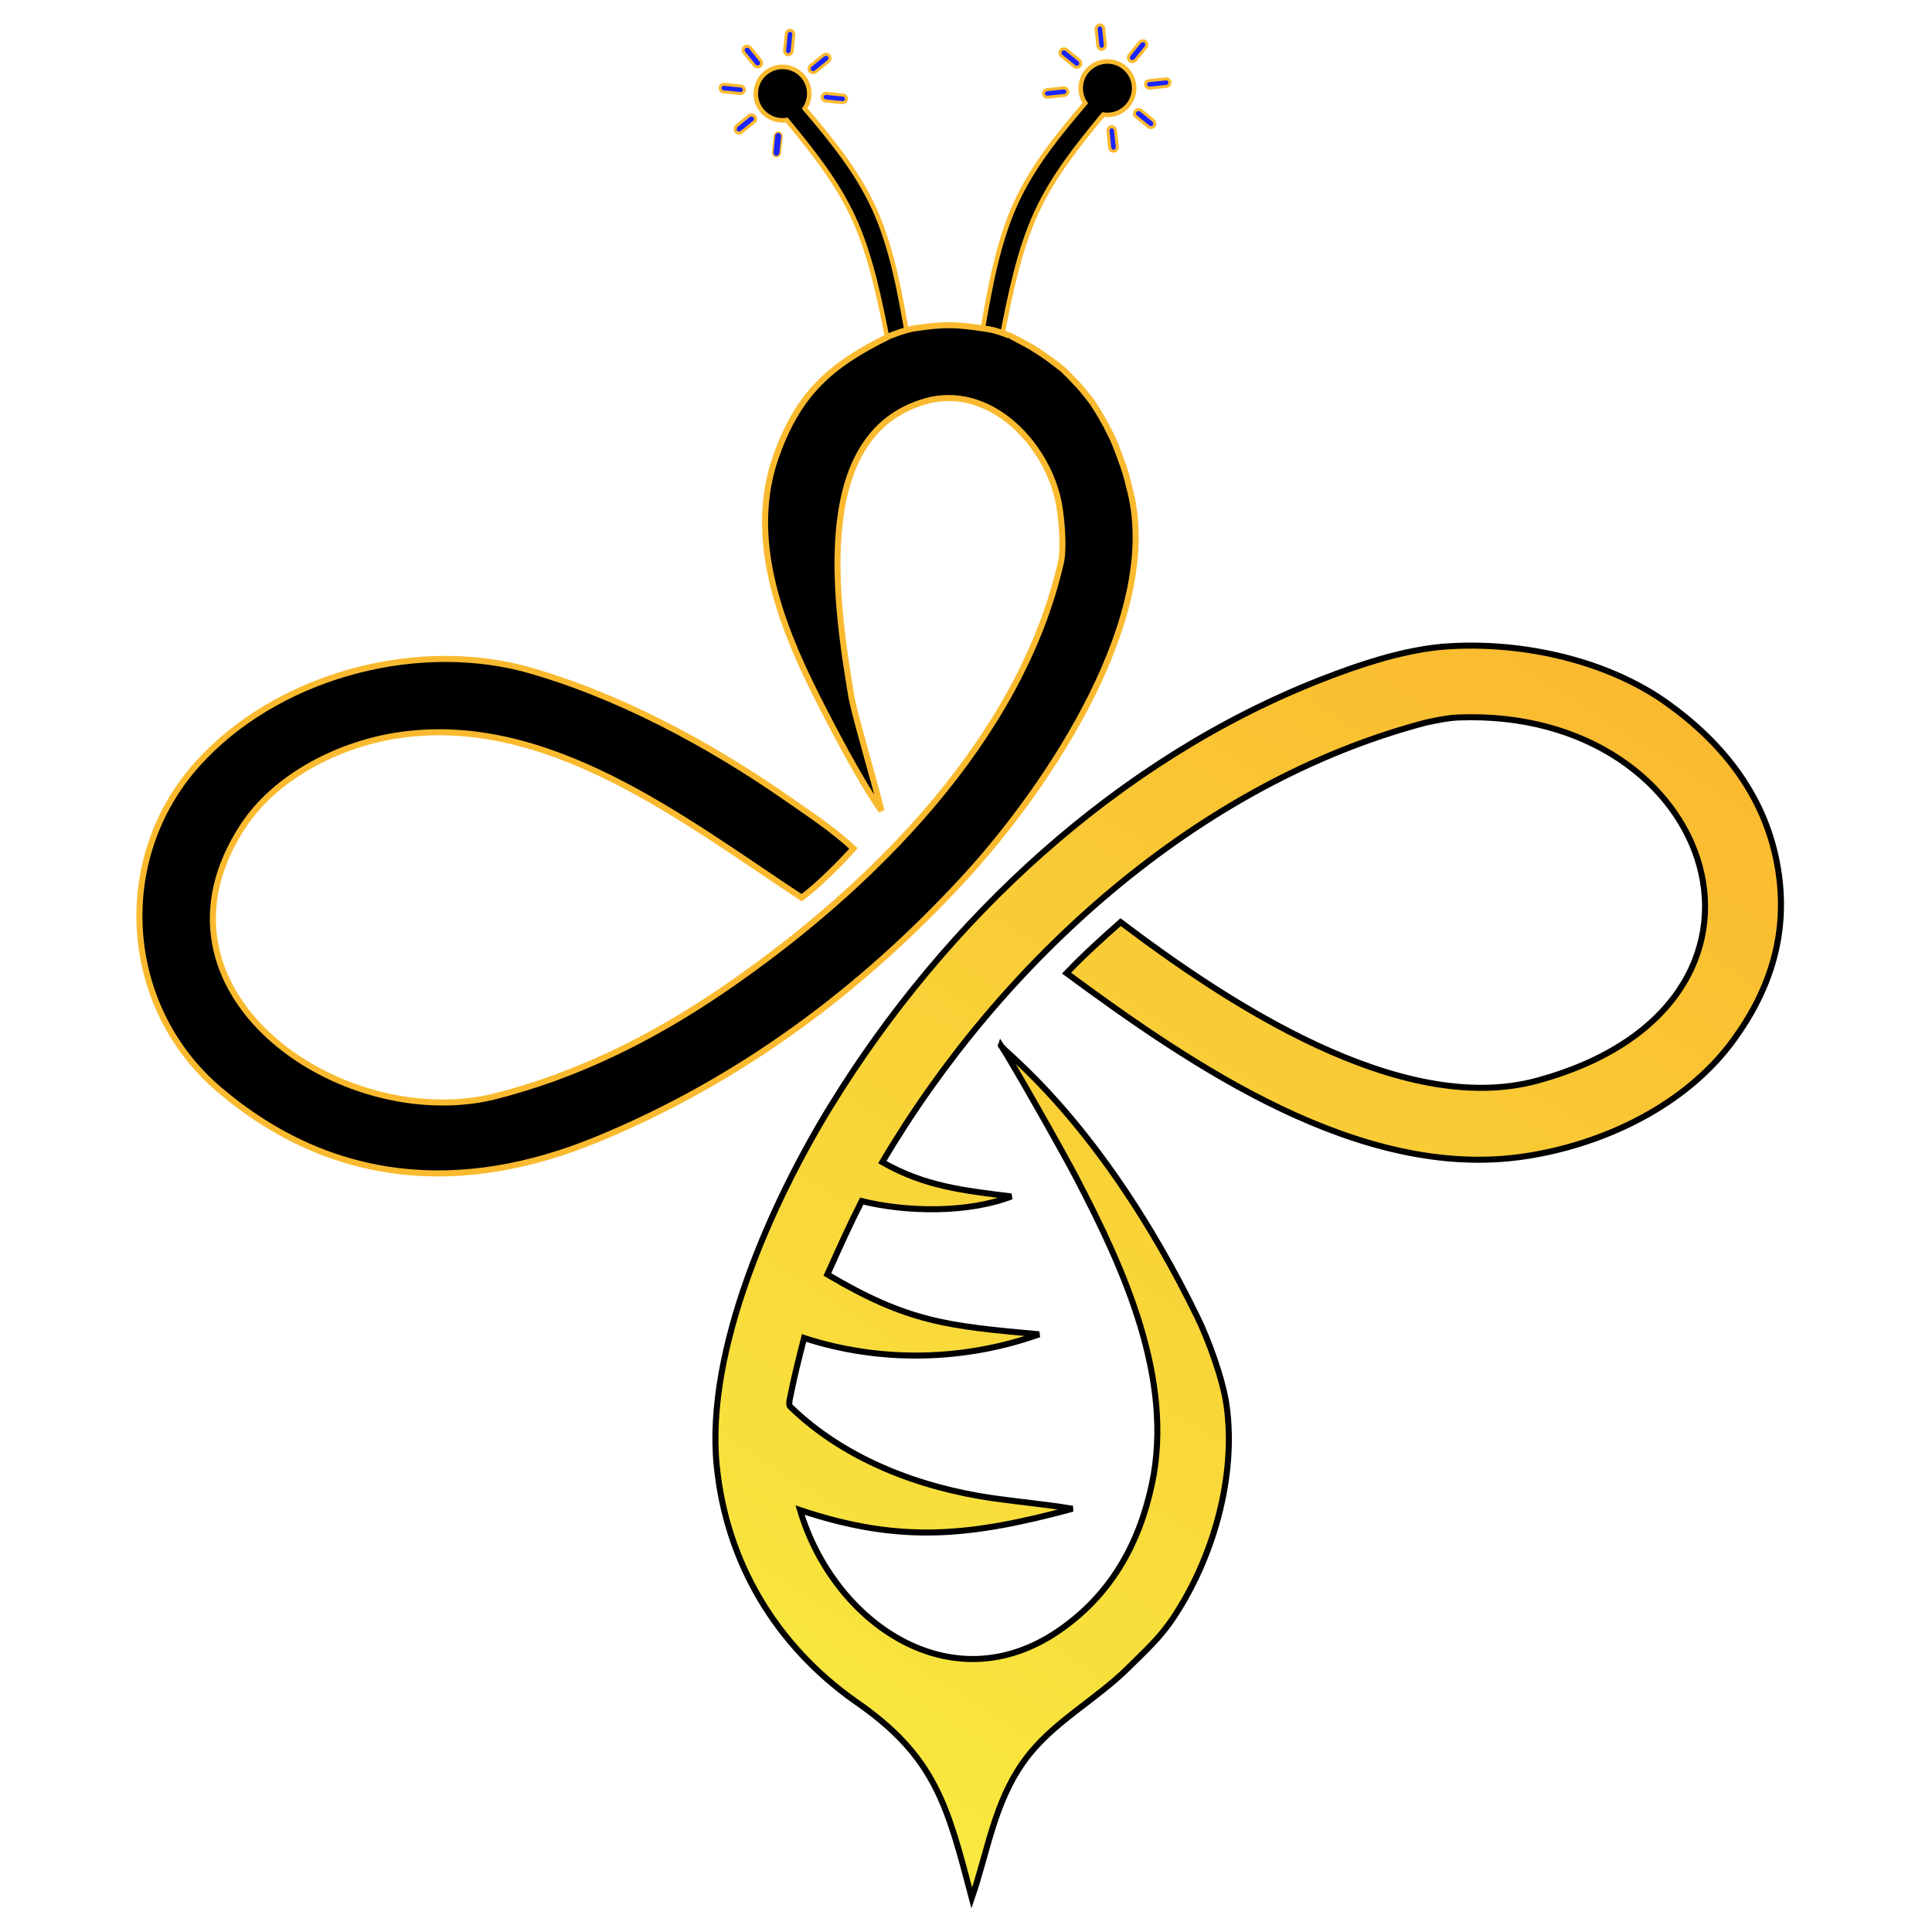
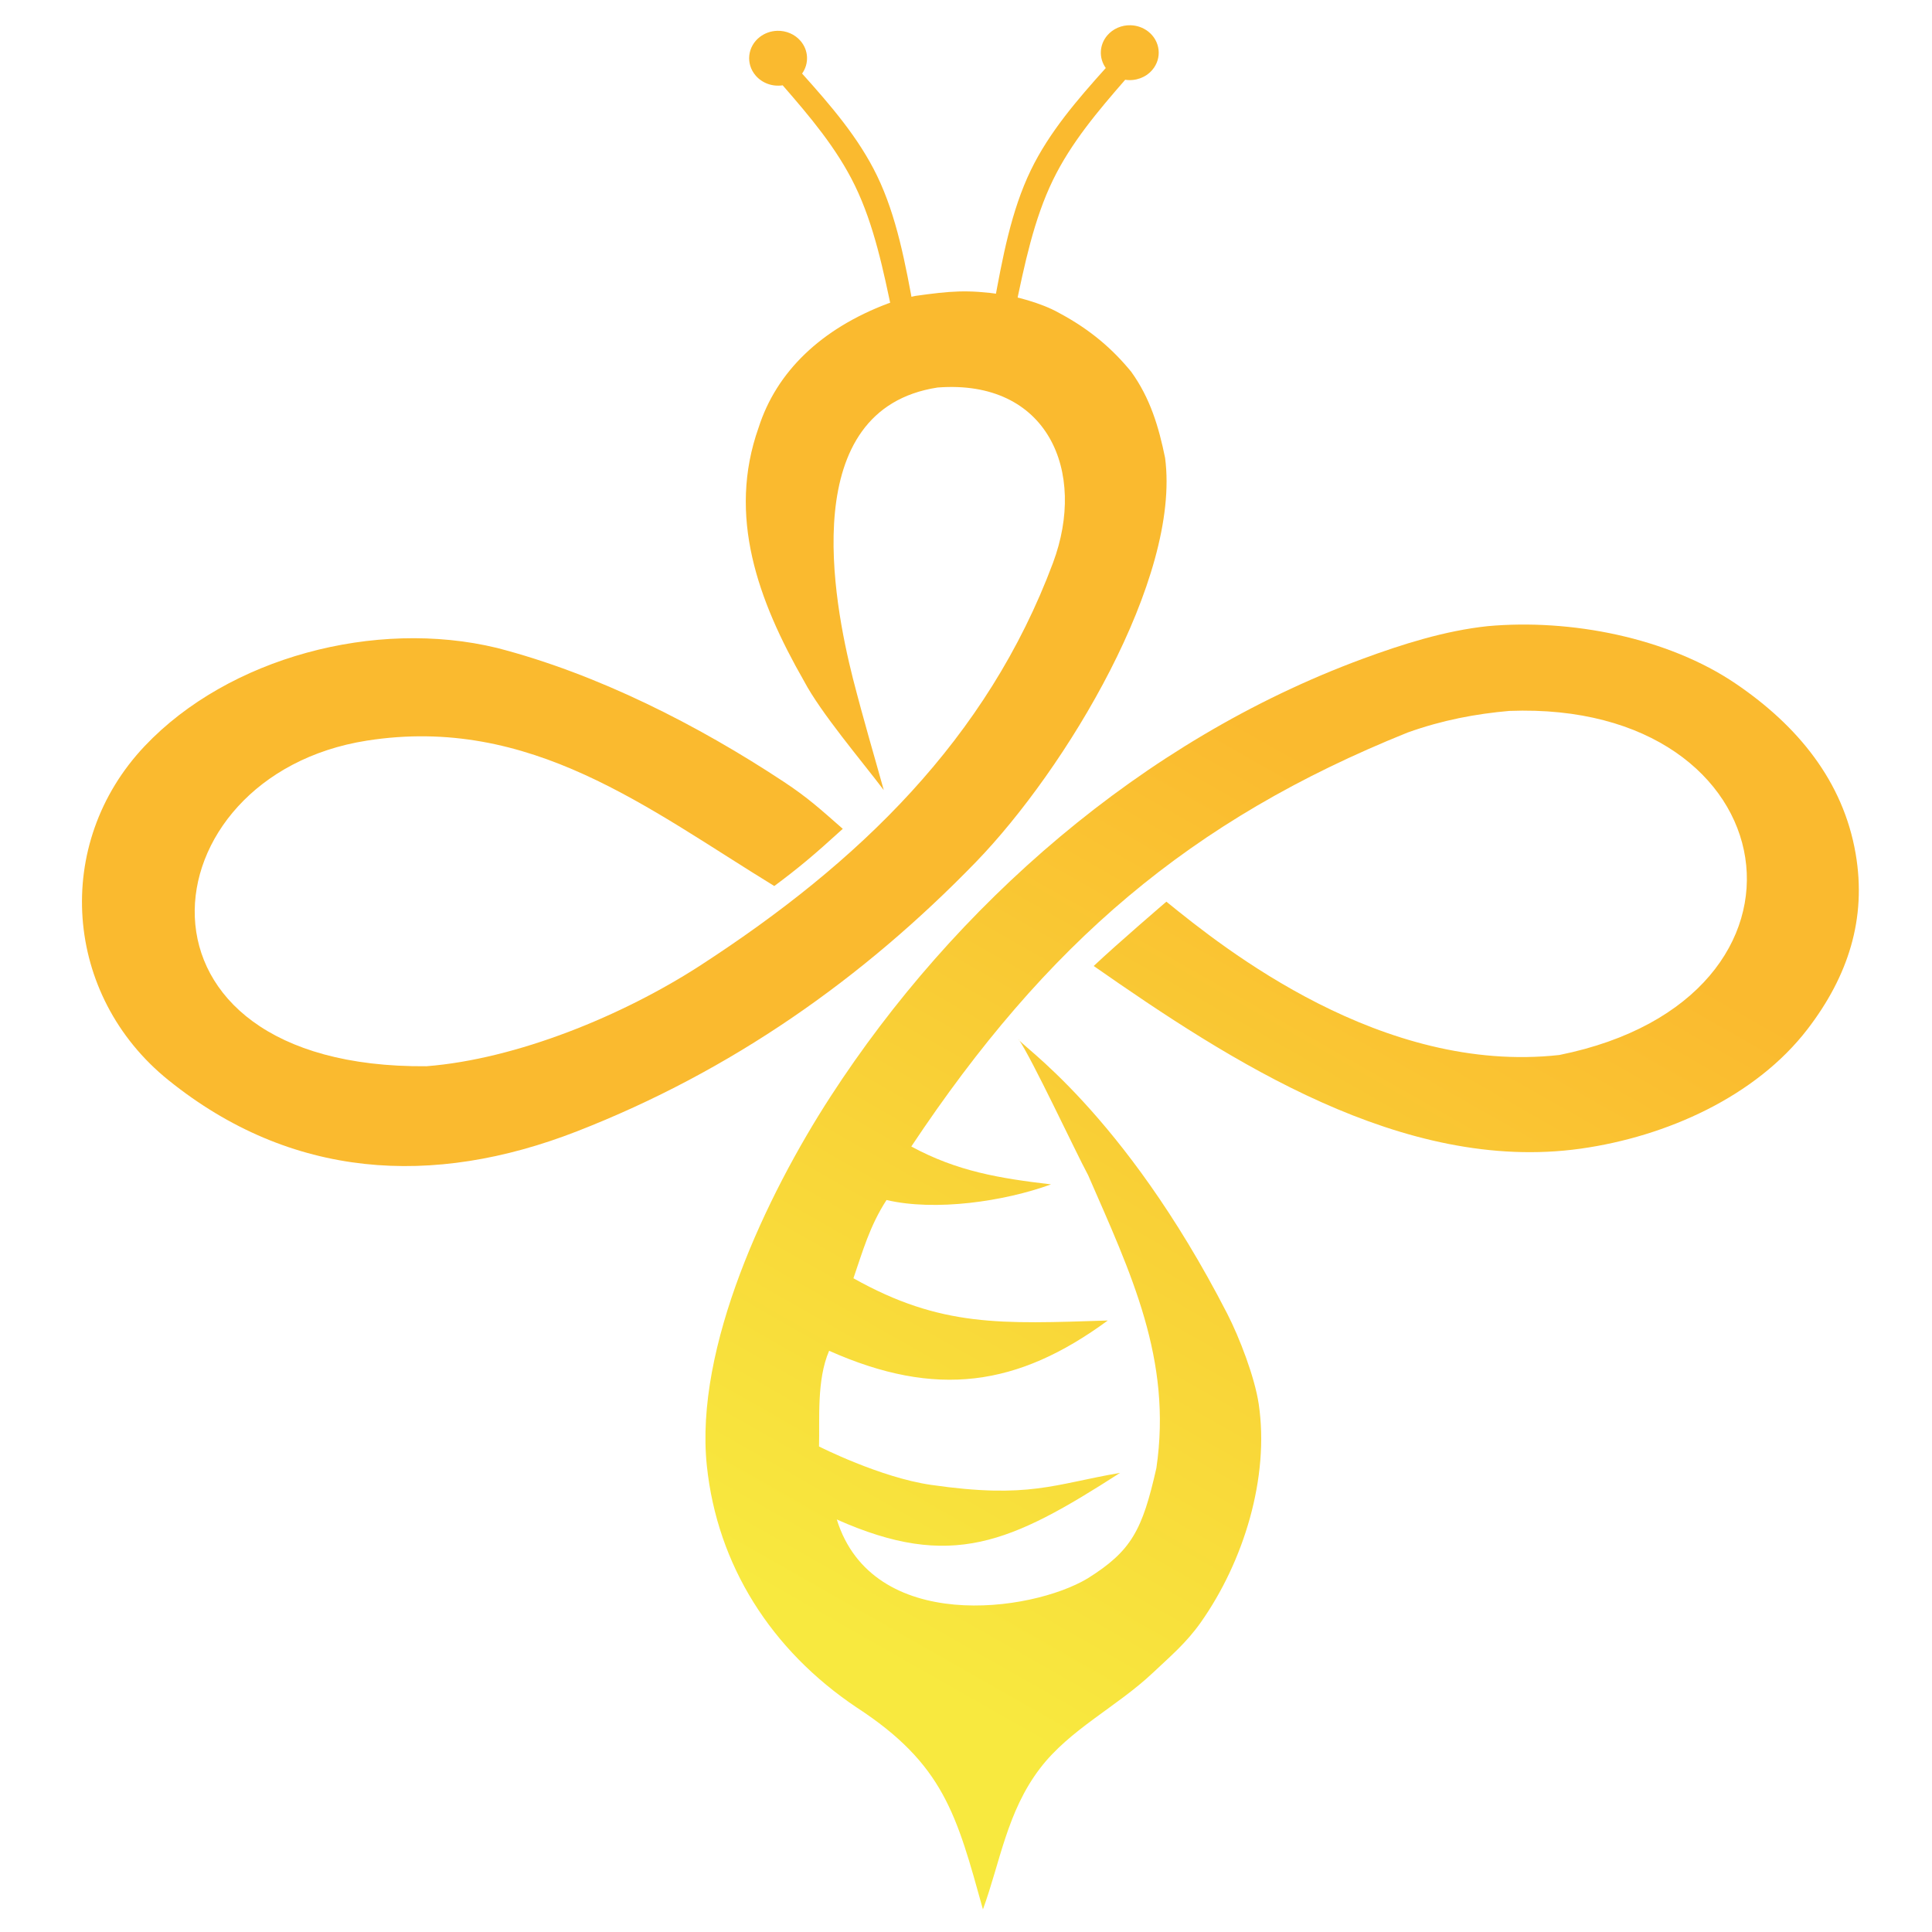
<svg xmlns="http://www.w3.org/2000/svg" width="1280" height="1280" viewBox="0 0 1280 1280" version="1.1" id="svg41" xml:space="preserve">
  <defs id="defs2">
-     <linearGradient id="gradient_0" gradientUnits="userSpaceOnUse" x1="1379.505" y1="783.157" x2="911.287" y2="1513.98" gradientTransform="matrix(1.049141,0,0,1.049141,-413.6523,-399.4574)">
+     <linearGradient id="gradient_0" gradientUnits="userSpaceOnUse" x1="1298.442" y1="917.491" x2="983.799" y2="1456.419" gradientTransform="matrix(1.078069,0,0,1.051187,-463.5484,-424.3159)">
      <stop offset="0" stop-color="#FABA2F" id="stop1" />
      <stop offset="1" stop-color="#F8E93F" id="stop2" />
    </linearGradient>
  </defs>
-   <g id="layer1" transform="matrix(0.8364814,0,0,0.8364814,1.022284,81.42189)">
-     <path id="path10" style="fill:#000000;fill-opacity:1;fill-rule:evenodd;stroke:#faba2f;stroke-width:3.586;stroke-dasharray:none;stroke-opacity:1" d="m 876.517,-48.648 a 21.181,21.181 0 0 0 -17.035,7.8 21.181,21.181 0 0 0 -1.142,25.21 c -20.944,24.63 -41.378,49.572 -54.804,78.803 -14.478,31.521 -20.805,68.027 -27.133,104.535 2.876,0 5.752,0.002 8.341,0.6 2.589,0.599 4.889,1.794 7.19,2.991 6.903,-35.112 13.808,-70.223 27.806,-100.547 13.252,-28.706 32.861,-53.121 52.81,-77.307 a 21.181,21.181 0 0 0 19.781,-7.54 21.181,21.181 0 0 0 -3.052,-29.798 21.181,21.181 0 0 0 -12.763,-4.747 z" />
-     <path class="st0" d="m 905.984,-64.418 v 0 c 1.233,1.004 1.463,3.242 0.458,4.475 l -8.352,10.259 c -1.004,1.233 -3.242,1.463 -4.475,0.458 -1.233,-1.004 -1.463,-3.242 -0.458,-4.475 l 8.352,-10.259 c 1.004,-1.233 3.242,-1.463 4.475,-0.458 z" id="path1" style="fill:#1b24fe;fill-opacity:1;stroke:#faba2f;stroke-width:2.391;stroke-dasharray:none;stroke-opacity:1" />
-     <path class="st0" d="m 898.077,-9.424 v 0 c 1.004,-1.233 3.242,-1.463 4.475,-0.458 l 10.259,8.352 c 0.496,1.08 1.042,2.899 0.038,4.132 -1.004,1.233 -3.242,1.463 -4.475,0.458 l -10.259,-8.352 c -1.233,-1.004 -1.042,-2.899 -0.038,-4.132 z" id="path3" style="fill:#1b24fe;fill-opacity:1;stroke:#faba2f;stroke-width:2.391;stroke-dasharray:none;stroke-opacity:1" />
-     <path class="st0" d="m 838.963,-57.553 v 0 c 1.004,-1.233 3.242,-1.463 4.475,-0.458 l 10.259,8.352 c 1.233,1.004 1.463,3.242 0.458,4.475 -1.004,1.233 -3.242,1.463 -4.475,0.458 l -10.259,-8.352 c -1.233,-1.004 -1.463,-3.242 -0.458,-4.475 z" id="path4" style="fill:#1b24fe;fill-opacity:1;stroke:#faba2f;stroke-width:2.391;stroke-dasharray:none;stroke-opacity:1" />
-     <path class="st0" d="m 869.639,-77.626 v 0 c 1.486,-0.165 3.14,1.181 3.279,2.67 l 1.372,13.399 c 0.139,1.489 -1.196,3.128 -2.67,3.279 -1.489,0.139 -3.128,-1.196 -3.279,-2.67 l -1.372,-13.399 c -0.151,-1.474 1.196,-3.128 2.67,-3.279 z" id="path5" style="fill:#1b24fe;fill-opacity:1;stroke:#faba2f;stroke-width:2.391;stroke-dasharray:none;stroke-opacity:1" />
-     <path class="st0" d="m 906.111,-30.197 v 0 c -0.154,-1.5 1.181,-3.14 2.67,-3.279 l 13.399,-1.372 c 1.5,-0.154 3.14,1.181 3.279,2.67 0.151,1.474 -1.196,3.128 -2.67,3.279 l -13.399,1.372 c -1.486,0.165 -3.14,-1.181 -3.279,-2.67 z" id="path6" style="fill:#1b24fe;fill-opacity:1;stroke:#faba2f;stroke-width:2.391;stroke-dasharray:none;stroke-opacity:1" />
-     <path class="st0" d="m 881.015,22.409 v 0 c -1.5,0.154 -3.14,-1.181 -3.279,-2.67 L 876.364,6.34 c -0.154,-1.5 1.181,-3.14 2.67,-3.279 1.474,-0.151 3.128,1.196 3.279,2.67 l 1.372,13.399 c 0.166,1.486 -1.181,3.14 -2.67,3.279 z" id="path7" style="fill:#1b24fe;fill-opacity:1;stroke:#faba2f;stroke-width:2.391;stroke-dasharray:none;stroke-opacity:1" />
-     <path class="st0" d="m 844.557,-25.009 v 0 c 0.139,1.489 -1.196,3.128 -2.67,3.279 l -13.399,1.372 c -1.486,0.165 -3.14,-1.181 -3.279,-2.67 -0.165,-1.486 1.181,-3.14 2.67,-3.279 l 13.399,-1.372 c 1.486,-0.165 3.126,1.169 3.279,2.67 z" id="path8" style="fill:#1b24fe;fill-opacity:1;stroke:#faba2f;stroke-width:2.391;stroke-dasharray:none;stroke-opacity:1" />
-   </g>
-   <g id="layer1-9" transform="matrix(-0.8364814,0,0,0.8364814,1273.028,84.84073)">
-     <path id="path10-4" style="fill:#000000;fill-opacity:1;fill-rule:evenodd;stroke:#faba2f;stroke-width:3.586;stroke-dasharray:none;stroke-opacity:1" d="m 902.704,-48.447 a 21.181,21.181 0 0 0 -17.035,7.8 21.181,21.181 0 0 0 -1.142,25.21 c -20.944,24.63 -41.378,49.572 -54.804,78.803 -14.478,31.521 -20.805,68.027 -27.133,104.535 2.876,0 5.752,0.001 8.341,0.6 2.589,0.599 4.889,1.794 7.19,2.991 6.903,-35.112 13.808,-70.223 27.806,-100.547 13.252,-28.706 32.861,-53.121 52.81,-77.307 a 21.181,21.181 0 0 0 19.781,-7.54 21.181,21.181 0 0 0 -3.052,-29.798 21.181,21.181 0 0 0 -12.763,-4.747 z" />
-     <path class="st0" d="m 932.172,-64.217 v 0 c 1.233,1.004 1.463,3.242 0.458,4.475 l -8.352,10.259 c -1.004,1.233 -3.242,1.463 -4.475,0.458 -1.233,-1.004 -1.463,-3.242 -0.458,-4.475 l 8.352,-10.259 c 1.004,-1.233 3.242,-1.463 4.475,-0.458 z" id="path1-8" style="clip-rule:evenodd;fill:#1b24fe;fill-opacity:1;fill-rule:evenodd;stroke:#faba2f;stroke-width:2.391;stroke-dasharray:none;stroke-opacity:1" />
-     <path class="st0" d="m 924.265,-9.223 v 0 c 1.004,-1.233 3.242,-1.463 4.475,-0.458 l 10.259,8.352 c 0.496,1.08 1.042,2.899 0.038,4.132 -1.004,1.233 -3.242,1.463 -4.475,0.458 L 924.302,-5.09 c -1.233,-1.004 -1.042,-2.899 -0.038,-4.132 z" id="path3-8" style="clip-rule:evenodd;fill:#1b24fe;fill-opacity:1;fill-rule:evenodd;stroke:#faba2f;stroke-width:2.391;stroke-dasharray:none;stroke-opacity:1" />
-     <path class="st0" d="m 865.151,-57.353 v 0 c 1.004,-1.233 3.242,-1.463 4.475,-0.458 l 10.259,8.352 c 1.233,1.004 1.463,3.242 0.458,4.475 -1.004,1.233 -3.242,1.463 -4.475,0.458 l -10.259,-8.352 c -1.233,-1.004 -1.463,-3.242 -0.458,-4.475 z" id="path4-2" style="clip-rule:evenodd;fill:#1b24fe;fill-opacity:1;fill-rule:evenodd;stroke:#faba2f;stroke-width:2.391;stroke-dasharray:none;stroke-opacity:1" />
-     <path class="st0" d="m 895.826,-77.425 v 0 c 1.486,-0.165 3.14,1.181 3.279,2.67 l 1.372,13.399 c 0.139,1.489 -1.196,3.128 -2.67,3.279 -1.489,0.139 -3.128,-1.196 -3.279,-2.67 l -1.372,-13.399 c -0.151,-1.474 1.196,-3.128 2.67,-3.279 z" id="path5-4" style="clip-rule:evenodd;fill:#1b24fe;fill-opacity:1;fill-rule:evenodd;stroke:#faba2f;stroke-width:2.391;stroke-dasharray:none;stroke-opacity:1" />
-     <path class="st0" d="m 932.299,-29.996 v 0 c -0.154,-1.5 1.181,-3.14 2.67,-3.279 l 13.399,-1.372 c 1.5,-0.154 3.14,1.181 3.279,2.67 0.151,1.474 -1.196,3.128 -2.67,3.279 l -13.399,1.372 c -1.486,0.165 -3.14,-1.181 -3.279,-2.67 z" id="path6-5" style="clip-rule:evenodd;fill:#1b24fe;fill-opacity:1;fill-rule:evenodd;stroke:#faba2f;stroke-width:2.391;stroke-dasharray:none;stroke-opacity:1" />
-     <path class="st0" d="m 907.203,22.61 v 0 c -1.5,0.154 -3.14,-1.181 -3.279,-2.67 L 902.551,6.541 c -0.154,-1.5 1.181,-3.14 2.67,-3.279 1.474,-0.151 3.128,1.196 3.279,2.67 l 1.372,13.399 c 0.166,1.486 -1.181,3.14 -2.67,3.279 z" id="path7-5" style="clip-rule:evenodd;fill:#1b24fe;fill-opacity:1;fill-rule:evenodd;stroke:#faba2f;stroke-width:1.254;stroke-dasharray:none;stroke-opacity:1" />
-     <path class="st0" d="m 870.745,-24.808 v 0 c 0.139,1.489 -1.196,3.128 -2.67,3.279 l -13.399,1.372 c -1.486,0.165 -3.14,-1.181 -3.279,-2.67 -0.165,-1.486 1.181,-3.14 2.67,-3.279 l 13.399,-1.372 c 1.486,-0.165 3.126,1.169 3.279,2.67 z" id="path8-1" style="clip-rule:evenodd;fill:#1b24fe;fill-opacity:1;fill-rule:evenodd;stroke:#faba2f;stroke-width:2.391;stroke-dasharray:none;stroke-opacity:1" />
-   </g>
-   <path fill="url(#gradient_0)" d="m 952.759,428.771 c 50.558,-4.849 110.233,7.283 151.999,37.247 37.769,27.088 65.592,62.807 73.23,109.64 6.861,42.023 -4.637,79.271 -29.47,113.368 -31.663,43.487 -86.271,69.369 -138.822,77.154 -108.796,16.104 -219.984,-60.263 -303.086,-121.457 11.698,-12.239 23.176,-22.572 35.818,-33.794 69.579,52.655 185.299,129.851 276.239,104.986 184.282,-50.359 119.833,-247.486 -52.667,-240.561 -6.935,0.278 -14.121,1.87 -20.93,3.278 -151.517,39.599 -282.177,158.515 -360.509,291.324 28.177,16.125 54.023,18.811 85.477,22.735 -28.757,11.037 -69.239,10.46 -99.133,3.063 -8.199,16.157 -15.325,32.104 -22.743,48.596 53.712,31.789 79.465,34.108 140.289,39.678 -49.95,17.751 -105.27,18.874 -155.737,2.424 -3.691,14.447 -6.796,26.795 -9.657,41.441 -0.035,1.353 -0.465,3.095 0.524,4.06 35.948,34.936 85.7,53.747 134.718,60.724 17.709,2.518 34.957,3.997 52.279,6.924 -66.925,17.919 -113.008,23.48 -180.507,0.871 21.805,73.943 99.678,129.254 171.474,79.882 34.013,-23.396 52.961,-56.748 61.564,-96.825 14.95,-69.579 -18.617,-143.043 -49.718,-202.623 -7.483,-14.589 -42.161,-76.011 -50.328,-88.385 -0.901,2.4 66.311,48.9 130.261,180.166 7.512,15.412 16.87,41.095 19.304,58.395 6.652,47.295 -9.096,101.515 -35.377,140.889 -8.918,13.355 -18.538,21.864 -29.533,32.796 -22.021,21.906 -50.653,36.353 -68.918,61.543 -20.269,27.97 -24.445,60.735 -34.968,91.118 -16.119,-61.102 -23.961,-93.741 -77.3,-130.387 -52.283,-36.961 -85.325,-91.842 -91.697,-156.081 -7.583,-76.461 36.406,-174.462 75.793,-238.554 75.6,-122.996 190.123,-229.781 325.536,-282.512 24.382,-9.494 50.422,-18.183 76.598,-21.125 z" id="path2" style="display:inline;fill:url(#gradient_0);stroke:#000000;stroke-width:4;stroke-dasharray:none;stroke-opacity:1" />
+   <path id="path10" style="fill:#faba2f;fill-opacity:1;fill-rule:evenodd;stroke:none;stroke-width:3.044;stroke-dasharray:none;stroke-opacity:1" d="m 749.058,16.729 c -5.959,-0.162 -11.66,2.311 -15.424,6.694 -5.334,6.209 -5.754,14.994 -1.034,21.635 -18.963,21.137 -37.464,42.543 -49.621,67.629 -13.109,27.051 -18.837,58.38 -24.566,89.712 2.604,0 5.208,0.002 7.552,0.515 2.344,0.514 4.426,1.54 6.51,2.567 6.25,-30.133 12.502,-60.265 25.176,-86.289 11.998,-24.635 29.753,-45.588 47.815,-66.344 6.761,1.028 13.587,-1.438 17.91,-6.471 6.687,-7.785 5.449,-19.234 -2.764,-25.572 -3.274,-2.527 -7.336,-3.959 -11.556,-4.074 z" />
+   <path id="path10-4" style="fill:#faba2f;fill-opacity:1;fill-rule:evenodd;stroke:none;stroke-width:3.044;stroke-dasharray:none;stroke-opacity:1" d="m 514.955,20.409 c 5.96,-0.162 11.66,2.311 15.424,6.694 5.334,6.209 5.754,14.994 1.034,21.635 18.963,21.137 37.464,42.543 49.621,67.629 13.109,27.051 18.837,58.38 24.566,89.712 -2.604,0 -5.208,8.3e-4 -7.552,0.515 -2.344,0.514 -4.426,1.54 -6.51,2.567 -6.25,-30.133 -12.502,-60.265 -25.176,-86.289 -11.998,-24.635 -29.753,-45.588 -47.815,-66.344 -6.761,1.028 -13.587,-1.438 -17.91,-6.471 -6.687,-7.785 -5.449,-19.234 2.764,-25.572 3.274,-2.527 7.336,-3.959 11.556,-4.074 z" />
+   <path fill="url(#gradient_0)" d="m 985.617,414.846 c 54.725,-4.975 119.318,7.472 164.527,38.214 40.882,27.791 70.998,64.437 79.265,112.487 7.427,43.114 -5.019,81.329 -31.899,116.311 -34.273,44.616 -93.381,71.17 -150.263,79.157 C 929.484,777.537 814.568,702.775 724.617,639.992 c 15.95,-15.05 48.146,-42.613 48.146,-42.613 38.44,31.268 142.829,114.629 260.332,101.584 185.961,-37.552 153.57,-235.069 -33.146,-227.964 -22.052,1.941 -44.217,6.023 -67.369,14.323 -144.278,58.078 -239.425,139.872 -328.815,274.26 30.499,16.544 58.522,21.081 92.568,25.106 -31.127,11.324 -76.626,17.943 -108.984,10.355 -11.176,17.2 -15.874,34.3 -21.931,51.844 58.138,32.614 98.027,30.203 168.514,27.985 -59.646,43.773 -113.715,51.604 -184.619,20.054 -8.381,19.449 -6.148,45.18 -6.702,63.394 0,0 40.456,20.572 74.253,25.452 64.832,9.361 81.395,-0.465 125.209,-7.954 -72.44,46.59 -111.828,64.643 -187.68,30.87 23.602,75.863 128.763,61.529 166.198,39.041 29.105,-18.23 36.224,-31.943 45.535,-73.061 C 776.719,900.661 749.332,843.795 720.929,778.618 712.829,763.65 683.673,701.226 674.832,688.53 c -0.976,2.462 68.986,47.084 138.207,181.758 8.131,15.812 18.261,42.162 20.895,59.911 7.2,48.523 -9.846,104.15 -38.293,144.547 -9.653,13.702 -20.066,22.432 -31.967,33.648 -23.836,22.475 -54.827,37.297 -74.598,63.14 -21.94,28.696 -26.46,62.312 -37.85,93.484 -17.447,-62.688 -25.936,-96.174 -83.67,-133.773 -56.592,-37.921 -92.357,-94.226 -99.254,-160.133 -8.208,-78.447 39.407,-178.991 82.04,-244.747 81.831,-126.189 205.792,-235.746 352.365,-289.846 26.391,-9.74 54.577,-18.655 82.911,-21.674 z" id="path2" style="display:inline;fill:url(#gradient_0);fill-opacity:1;stroke:none;stroke-width:4.059;stroke-dasharray:none;stroke-opacity:1" />
  <defs id="defs4" />
-   <path id="path9" style="display:inline;fill:#000000;fill-opacity:1;stroke:#faba2f;stroke-width:4;stroke-dasharray:none;stroke-opacity:1" d="m 605.017,217.658 c 21.406,-3.135 27.806,-2.891 49.314,0.364 6.57,0.898 14.98,4.674 15.255,4.576 2.885,1.54 12.946,6.68 15.118,8.243 7.858,4.834 12.401,8.315 19.692,14.069 7.795,7.6 13.051,13.317 19.619,22.101 4.858,7.677 7.785,12.545 11.75,20.661 1.248,2.265 2.245,4.948 3.326,7.32 3.483,9.302 6.756,17.242 8.823,26.989 24.025,84.408 -53.517,199.307 -108.366,259.078 -69.128,75.213 -149.725,135.087 -244.249,173.948 -88.426,36.342 -175.011,30.687 -249.986,-33.037 -64.302,-54.639 -71.12,-152.774 -14.51,-215.816 51.282,-57.108 141.075,-82.363 215.522,-63.342 61.68,16.806 123.222,49.954 175.461,86.364 15.101,10.505 30.011,20.328 43.655,32.929 -8.15,9.387 -24.701,25.727 -34.346,32.639 C 452.771,543.1 361.525,471.016 261.351,487.555 c -37.806,6.242 -78.858,26.979 -100.362,59.828 -71.135,108.668 63.001,202.87 165.036,179.453 55.651,-13.88 106.096,-38.955 153.883,-71.656 96.687,-66.184 196.591,-165.242 223.155,-283.409 1.853,-9.964 0.262,-28.583 -1.595,-38.361 -7.155,-37.618 -43.025,-77.04 -84.388,-68.544 -81.193,19.06 -63.416,134.247 -52.891,197.492 3.595,17.193 15.965,58.139 19.795,74.856 -13.538,-18.879 -33.145,-56.499 -43.43,-77.006 -24.502,-48.856 -45.363,-105.022 -26.191,-158.454 14.895,-41.513 35.981,-60.036 75.159,-79.237 6.366,-2.286 8.017,-3.175 15.495,-4.862 z" />
+   <path id="path9" style="display:inline;fill:#faba2f;fill-opacity:1;stroke:none;stroke-width:4.059;stroke-dasharray:none;stroke-opacity:1" d="m 606.426,196.048 c 23.17,-3.216 34.283,-4.289 57.563,-0.949 7.112,0.922 25.178,5.158 37.758,12.271 21.188,11.33 35.737,24.328 47.682,38.899 12.662,17.547 18.315,36.689 22.482,57.141 10.491,79.981 -65.948,206.355 -125.317,267.677 -74.825,77.166 -162.065,138.595 -264.379,178.464 -95.713,37.286 -189.435,31.484 -270.589,-33.895 C 42.024,659.598 34.644,558.916 95.92,494.237 151.428,435.647 248.621,409.736 329.204,429.251 c 66.763,17.243 133.377,51.251 189.922,88.606 16.346,10.778 24.465,18.334 39.234,31.262 -19.754,18.004 -29.536,26.109 -45.376,37.896 C 429.52,535.901 351.575,473.701 243.145,490.67 95.46,513.784 73.531,708.14 282.531,706.41 342.057,701.742 412.476,673.041 464.201,639.491 568.856,571.588 654.023,489.683 697.655,372.856 720.18,312.46 694.272,251.12 621.159,256.738 c -93.655,14.449 -68.923,141.785 -56.136,192.568 7.611,29.539 14.027,50.835 20.496,74.155 -14.654,-19.369 -41.629,-51.069 -52.762,-72.108 -30.773,-53.77 -50.924,-109.571 -30.172,-168.036 11.87,-37.124 41.519,-65.599 85.748,-82.26 6.891,-2.345 9.997,-3.279 18.092,-5.01 z" />
  <style type="text/css" id="style1">
	.st0{fill-rule:evenodd;clip-rule:evenodd;}
</style>
  <style type="text/css" id="style1-0">
	.st0{fill-rule:evenodd;clip-rule:evenodd;}
</style>
</svg>
